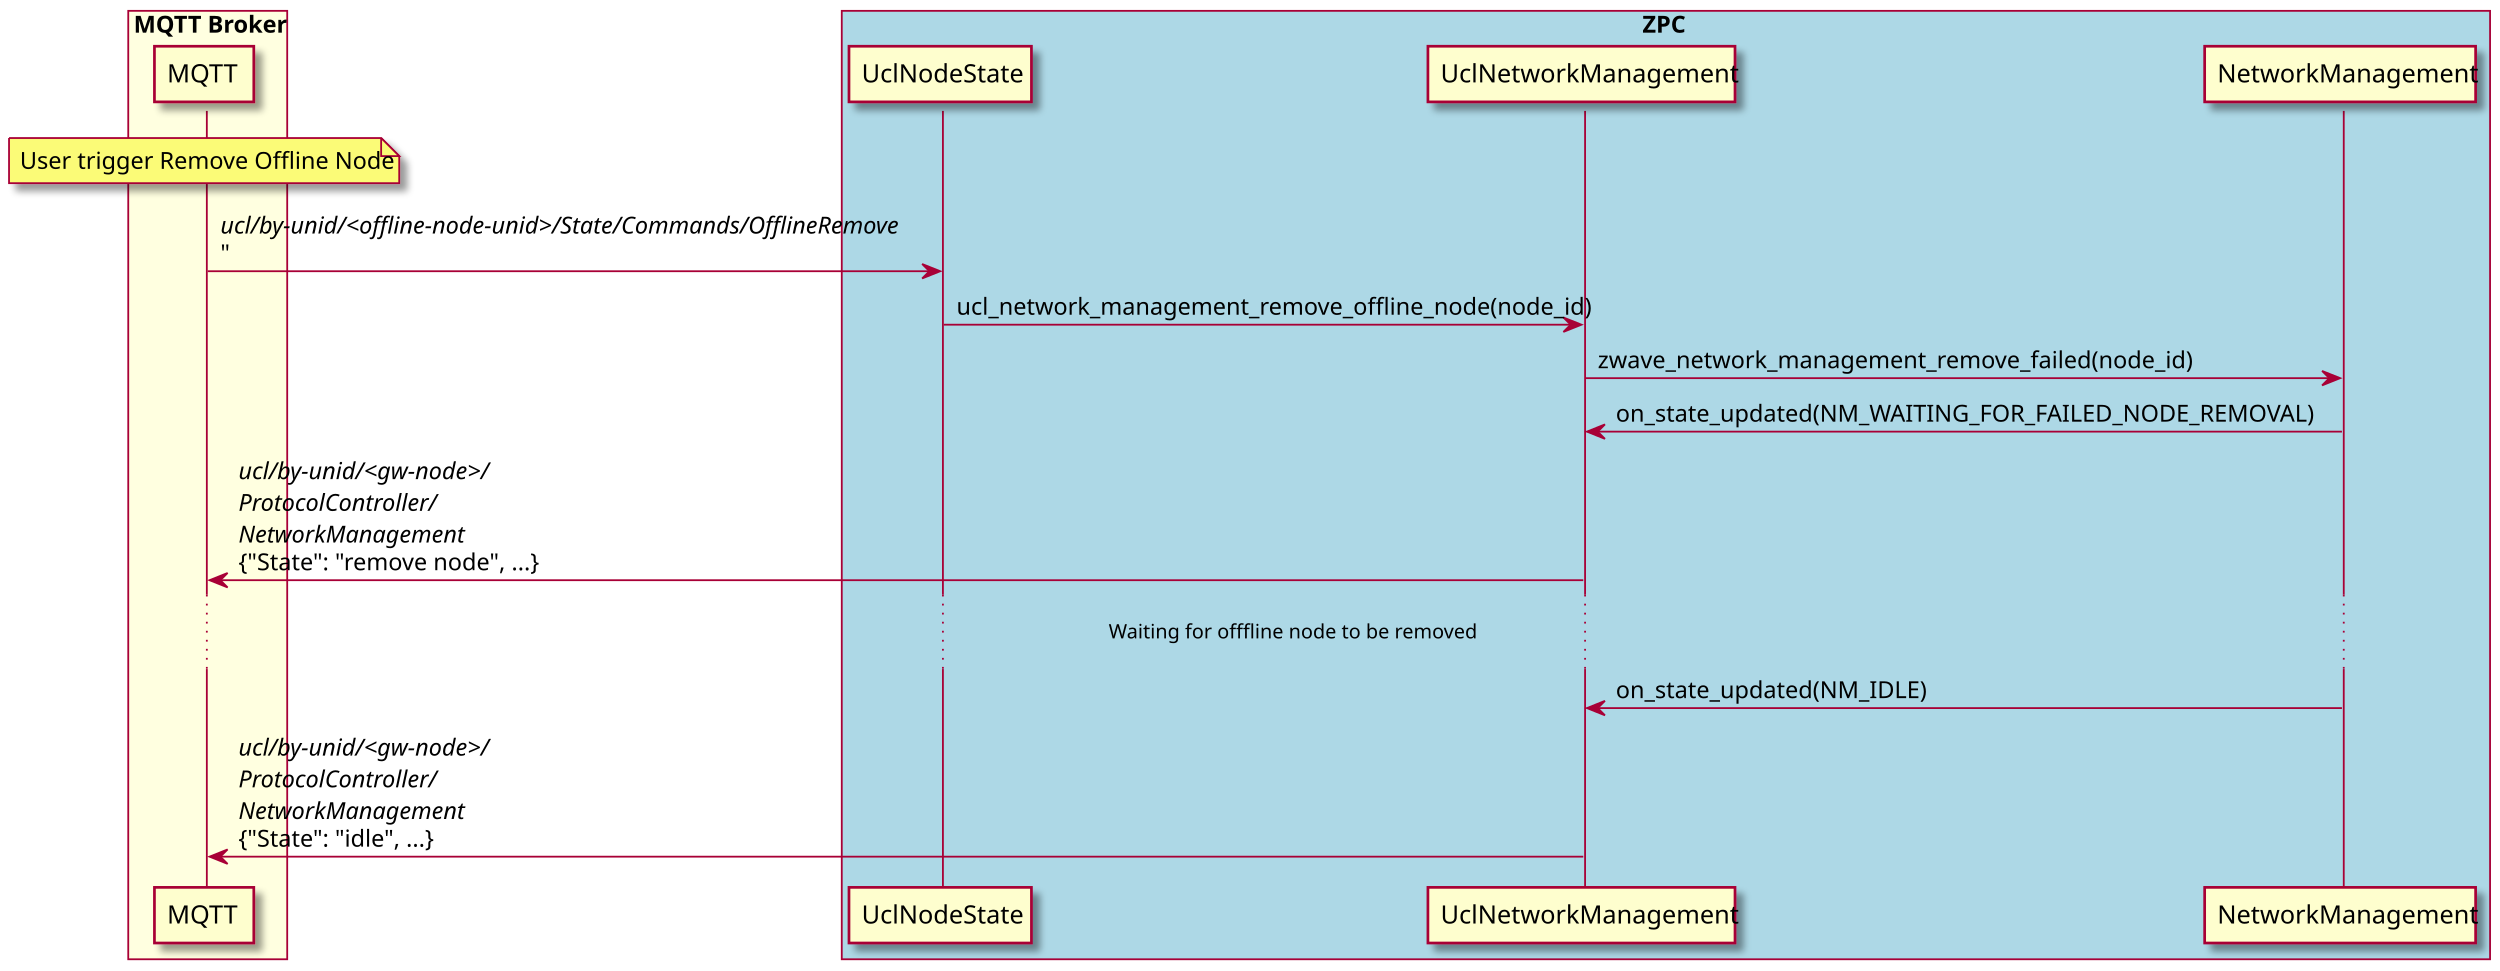
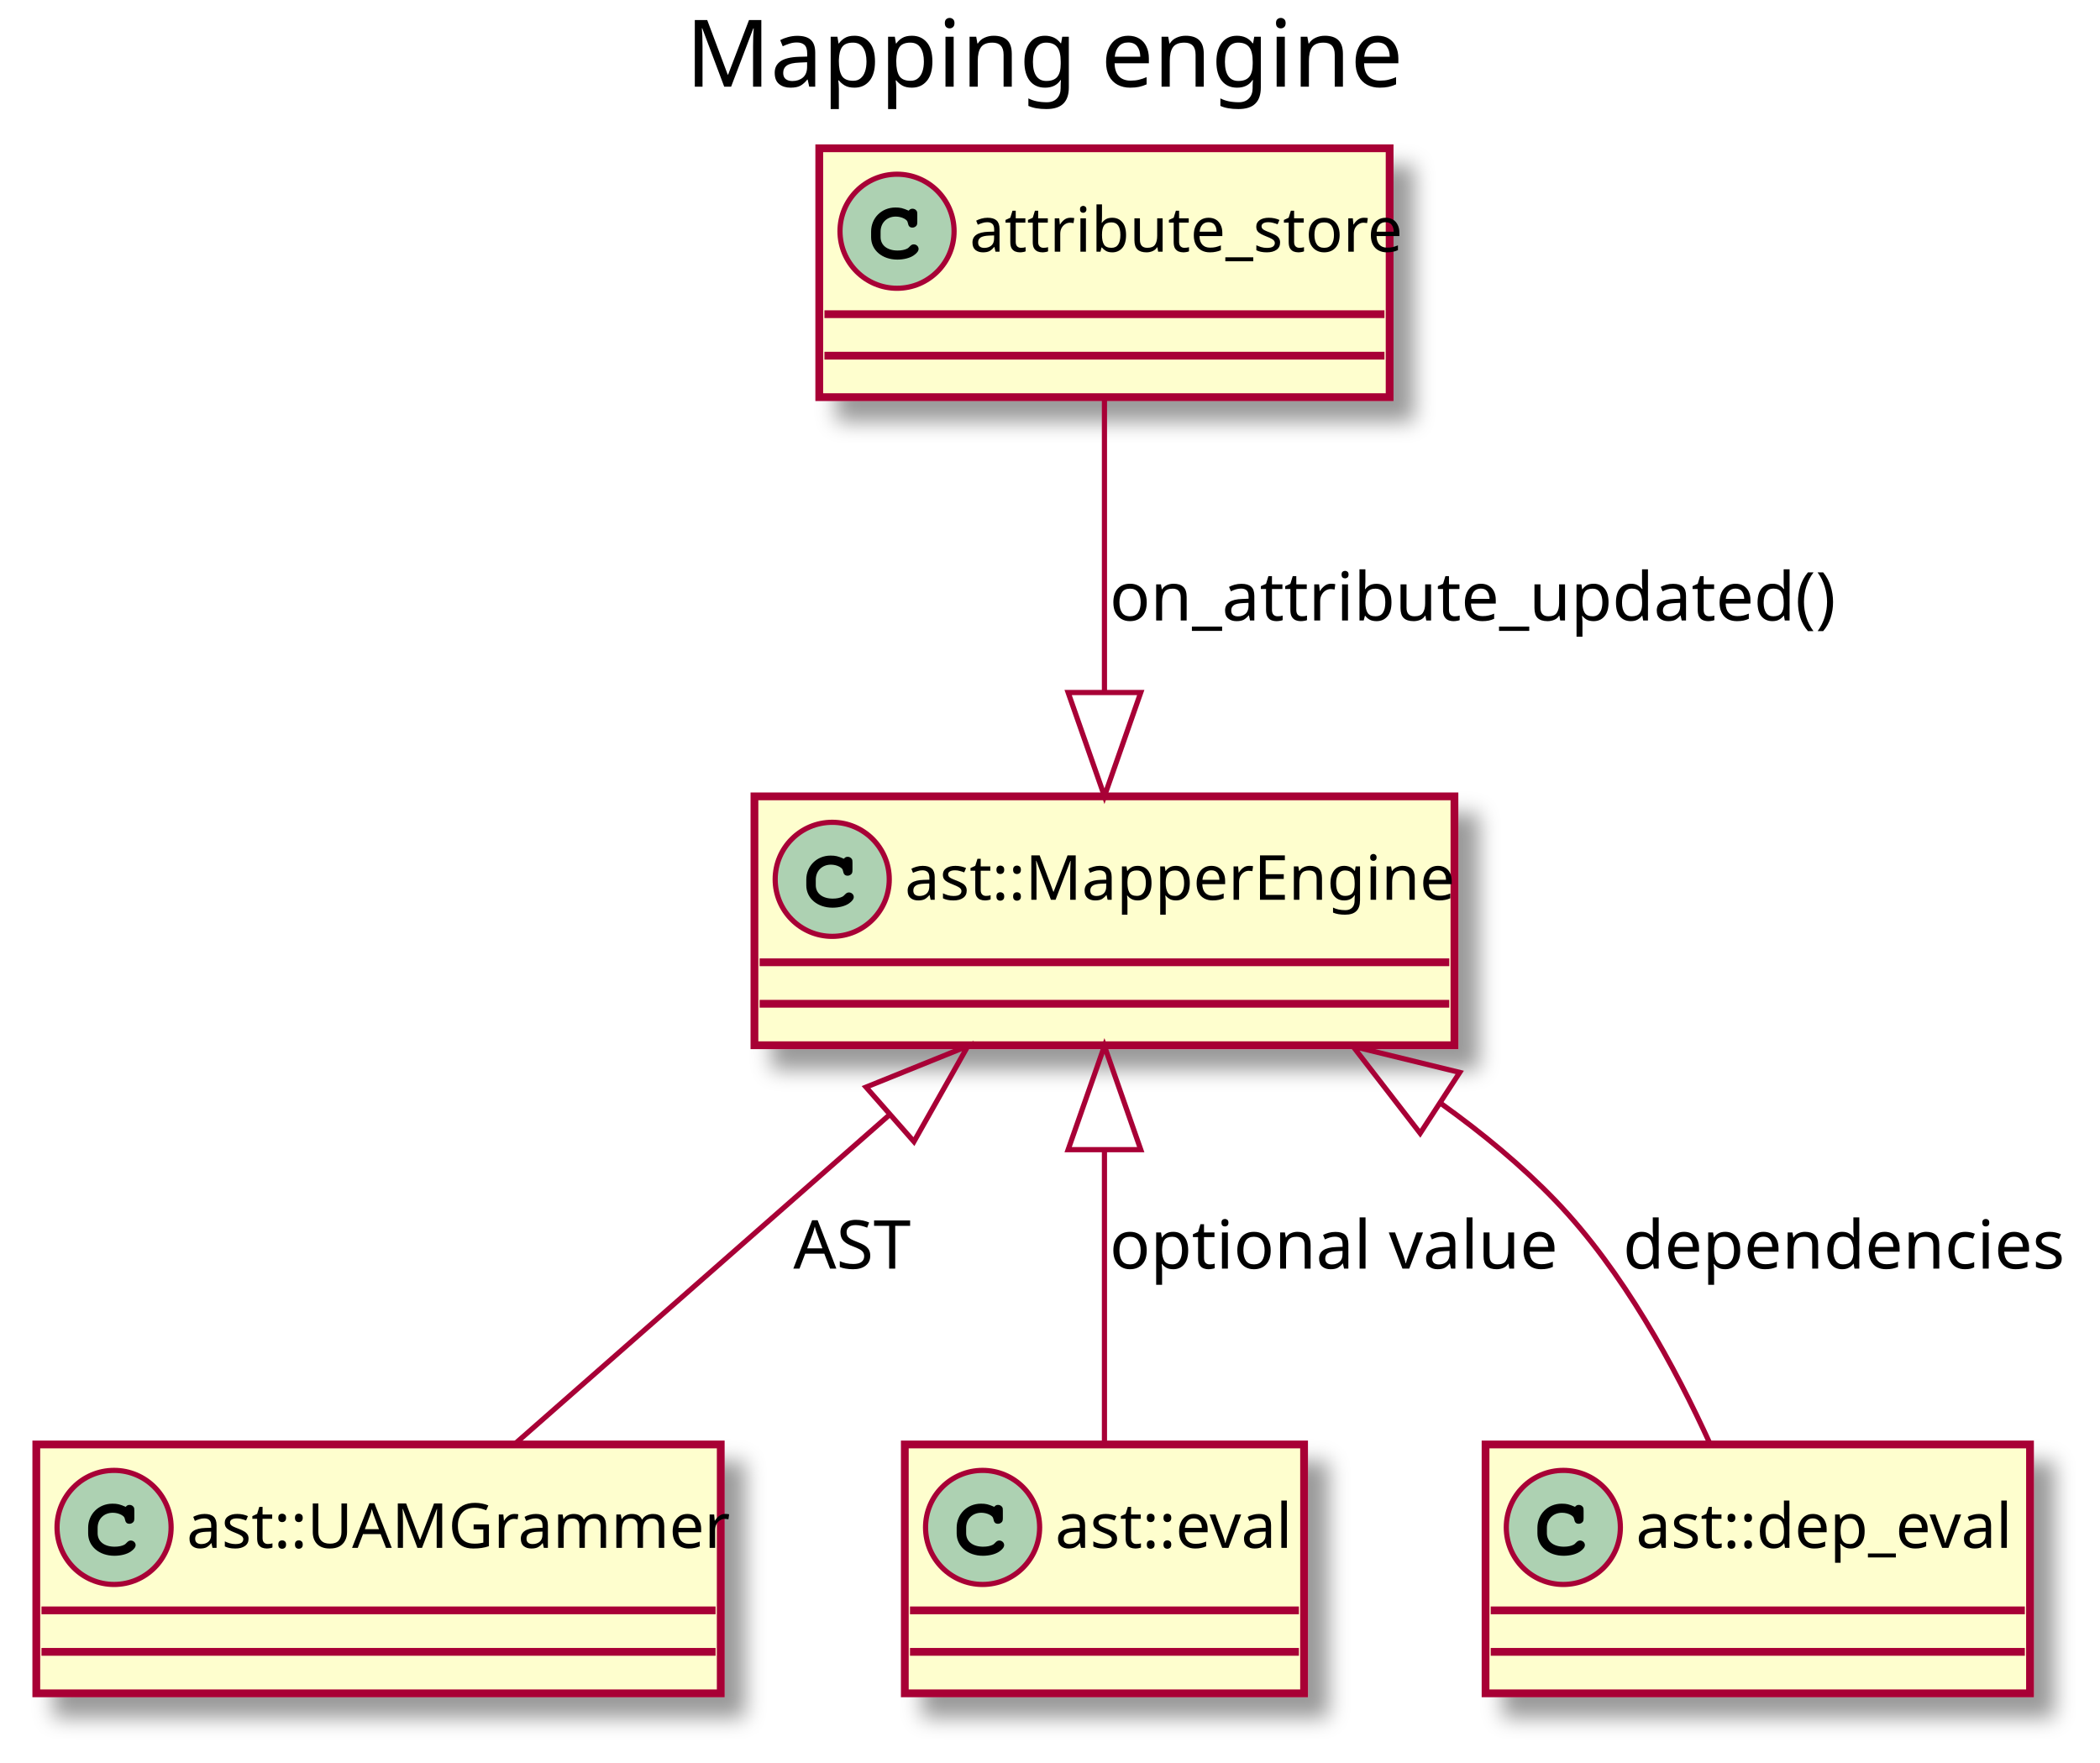
- <svg xmlns="http://www.w3.org/2000/svg" contentScriptType="application/ecmascript" contentStyleType="text/css" height="537px" preserveAspectRatio="none" style="width:1384px;height:537px;background:#FFFFFF;" version="1.1" viewBox="0 0 1384 537" width="1384px" zoomAndPan="magnify">
+ <svg xmlns="http://www.w3.org/2000/svg" contentScriptType="application/ecmascript" contentStyleType="text/css" height="340px" preserveAspectRatio="none" style="width:405px;height:340px;background:#FFFFFF;" version="1.1" viewBox="0 0 405 340" width="405px" zoomAndPan="magnify">
  <defs>
-     <filter height="300%" id="f1vz58em2xs2ao" width="300%" x="-1" y="-1">
+     <filter height="300%" id="f18yoto2ya3dj4" width="300%" x="-1" y="-1">
      <feGaussianBlur result="blurOut" stdDeviation="2.0" />
      <feColorMatrix in="blurOut" result="blurOut2" type="matrix" values="0 0 0 0 0 0 0 0 0 0 0 0 0 0 0 0 0 0 .4 0" />
      <feOffset dx="4.0" dy="4.0" in="blurOut2" result="blurOut3" />
      <feBlend in="SourceGraphic" in2="blurOut3" mode="normal" />
    </filter>
  </defs>
  <g>
-     <rect fill="#FFFFE0" height="525.05" style="stroke:#A80036;stroke-width:1.0;" width="88" x="71" y="6" />
-     <text fill="#000000" font-family="sans-serif" font-size="13" font-weight="bold" lengthAdjust="spacing" textLength="82" x="74" y="18.077">MQTT Broker</text>
-     <rect fill="#ADD8E6" height="525.05" style="stroke:#A80036;stroke-width:1.0;" width="912.5" x="466" y="6" />
-     <text fill="#000000" font-family="sans-serif" font-size="13" font-weight="bold" lengthAdjust="spacing" textLength="26" x="909.25" y="18.077">ZPC</text>
-     <line style="stroke:#A80036;stroke-width:1.0;" x1="114.5" x2="114.5" y1="61.4" y2="329.2" />
-     <line style="stroke:#A80036;stroke-width:1.0;stroke-dasharray:1.0,4.0;" x1="114.5" x2="114.5" y1="329.2" y2="370.4" />
-     <line style="stroke:#A80036;stroke-width:1.0;" x1="114.5" x2="114.5" y1="370.4" y2="492.25" />
-     <line style="stroke:#A80036;stroke-width:1.0;" x1="522" x2="522" y1="61.4" y2="329.2" />
-     <line style="stroke:#A80036;stroke-width:1.0;stroke-dasharray:1.0,4.0;" x1="522" x2="522" y1="329.2" y2="370.4" />
-     <line style="stroke:#A80036;stroke-width:1.0;" x1="522" x2="522" y1="370.4" y2="492.25" />
-     <line style="stroke:#A80036;stroke-width:1.0;" x1="877.5" x2="877.5" y1="61.4" y2="329.2" />
-     <line style="stroke:#A80036;stroke-width:1.0;stroke-dasharray:1.0,4.0;" x1="877.5" x2="877.5" y1="329.2" y2="370.4" />
-     <line style="stroke:#A80036;stroke-width:1.0;" x1="877.5" x2="877.5" y1="370.4" y2="492.25" />
-     <line style="stroke:#A80036;stroke-width:1.0;" x1="1297.5" x2="1297.5" y1="61.4" y2="329.2" />
-     <line style="stroke:#A80036;stroke-width:1.0;stroke-dasharray:1.0,4.0;" x1="1297.5" x2="1297.5" y1="329.2" y2="370.4" />
-     <line style="stroke:#A80036;stroke-width:1.0;" x1="1297.5" x2="1297.5" y1="370.4" y2="492.25" />
-     <rect fill="#FEFECE" filter="url(#f1vz58em2xs2ao)" height="30.8" style="stroke:#A80036;stroke-width:1.5;" width="55" x="85.5" y="25.6" />
-     <text fill="#000000" font-family="sans-serif" font-size="14" lengthAdjust="spacing" textLength="41" x="92.5" y="45.606">MQTT</text>
-     <rect fill="#FEFECE" filter="url(#f1vz58em2xs2ao)" height="30.8" style="stroke:#A80036;stroke-width:1.5;" width="55" x="85.5" y="491.25" />
-     <text fill="#000000" font-family="sans-serif" font-size="14" lengthAdjust="spacing" textLength="41" x="92.5" y="511.256">MQTT</text>
-     <rect fill="#FEFECE" filter="url(#f1vz58em2xs2ao)" height="30.8" style="stroke:#A80036;stroke-width:1.5;" width="101" x="470" y="25.6" />
-     <text fill="#000000" font-family="sans-serif" font-size="14" lengthAdjust="spacing" textLength="87" x="477" y="45.606">UclNodeState</text>
-     <rect fill="#FEFECE" filter="url(#f1vz58em2xs2ao)" height="30.8" style="stroke:#A80036;stroke-width:1.5;" width="101" x="470" y="491.25" />
-     <text fill="#000000" font-family="sans-serif" font-size="14" lengthAdjust="spacing" textLength="87" x="477" y="511.256">UclNodeState</text>
-     <rect fill="#FEFECE" filter="url(#f1vz58em2xs2ao)" height="30.8" style="stroke:#A80036;stroke-width:1.5;" width="170" x="790.5" y="25.6" />
-     <text fill="#000000" font-family="sans-serif" font-size="14" lengthAdjust="spacing" textLength="156" x="797.5" y="45.606">UclNetworkManagement</text>
-     <rect fill="#FEFECE" filter="url(#f1vz58em2xs2ao)" height="30.8" style="stroke:#A80036;stroke-width:1.5;" width="170" x="790.5" y="491.25" />
-     <text fill="#000000" font-family="sans-serif" font-size="14" lengthAdjust="spacing" textLength="156" x="797.5" y="511.256">UclNetworkManagement</text>
-     <rect fill="#FEFECE" filter="url(#f1vz58em2xs2ao)" height="30.8" style="stroke:#A80036;stroke-width:1.5;" width="150" x="1220.5" y="25.6" />
-     <text fill="#000000" font-family="sans-serif" font-size="14" lengthAdjust="spacing" textLength="136" x="1227.5" y="45.606">NetworkManagement</text>
-     <rect fill="#FEFECE" filter="url(#f1vz58em2xs2ao)" height="30.8" style="stroke:#A80036;stroke-width:1.5;" width="150" x="1220.5" y="491.25" />
-     <text fill="#000000" font-family="sans-serif" font-size="14" lengthAdjust="spacing" textLength="136" x="1227.5" y="511.256">NetworkManagement</text>
-     <path d="M5,76.4 L5,101.4 L221,101.4 L221,86.4 L211,76.4 L5,76.4 " fill="#FBFB77" filter="url(#f1vz58em2xs2ao)" style="stroke:#A80036;stroke-width:1.0;" />
-     <path d="M211,76.4 L211,86.4 L221,86.4 L211,76.4 " fill="#FBFB77" style="stroke:#A80036;stroke-width:1.0;" />
-     <text fill="#000000" font-family="sans-serif" font-size="13" lengthAdjust="spacing" textLength="195" x="11" y="93.477">User trigger Remove Offline Node</text>
-     <polygon fill="#A80036" points="510.5,146.15,520.5,150.15,510.5,154.15,514.5,150.15" style="stroke:#A80036;stroke-width:1.0;" />
-     <line style="stroke:#A80036;stroke-width:1.0;" x1="115" x2="516.5" y1="150.15" y2="150.15" />
-     <text fill="#000000" font-family="sans-serif" font-size="13" font-style="italic" lengthAdjust="spacing" textLength="373" x="122" y="129.3">ucl/by-unid/&lt;offline-node-unid&gt;/State/Commands/OfflineRemove</text>
-     <text fill="#000000" font-family="sans-serif" font-size="13" lengthAdjust="spacing" textLength="5" x="122" y="144.627">"</text>
-     <polygon fill="#A80036" points="865.5,175.75,875.5,179.75,865.5,183.75,869.5,179.75" style="stroke:#A80036;stroke-width:1.0;" />
-     <line style="stroke:#A80036;stroke-width:1.0;" x1="522.5" x2="871.5" y1="179.75" y2="179.75" />
-     <text fill="#000000" font-family="sans-serif" font-size="13" lengthAdjust="spacing" textLength="331" x="529.5" y="174.227">ucl_network_management_remove_offline_node(node_id)</text>
-     <polygon fill="#A80036" points="1285.5,205.35,1295.5,209.35,1285.5,213.35,1289.5,209.35" style="stroke:#A80036;stroke-width:1.0;" />
-     <line style="stroke:#A80036;stroke-width:1.0;" x1="877.5" x2="1291.5" y1="209.35" y2="209.35" />
-     <text fill="#000000" font-family="sans-serif" font-size="13" lengthAdjust="spacing" textLength="312" x="884.5" y="203.827">zwave_network_management_remove_failed(node_id)</text>
-     <polygon fill="#A80036" points="888.5,234.95,878.5,238.95,888.5,242.95,884.5,238.95" style="stroke:#A80036;stroke-width:1.0;" />
-     <line style="stroke:#A80036;stroke-width:1.0;" x1="882.5" x2="1296.5" y1="238.95" y2="238.95" />
-     <text fill="#000000" font-family="sans-serif" font-size="13" lengthAdjust="spacing" textLength="396" x="894.5" y="233.427">on_state_updated(NM_WAITING_FOR_FAILED_NODE_REMOVAL)</text>
-     <polygon fill="#A80036" points="126,317.2,116,321.2,126,325.2,122,321.2" style="stroke:#A80036;stroke-width:1.0;" />
-     <line style="stroke:#A80036;stroke-width:1.0;" x1="120" x2="876.5" y1="321.2" y2="321.2" />
-     <text fill="#000000" font-family="sans-serif" font-size="13" font-style="italic" lengthAdjust="spacing" textLength="135" x="132" y="265.25">ucl/by-unid/&lt;gw-node&gt;/</text>
-     <text fill="#000000" font-family="sans-serif" font-size="13" font-style="italic" lengthAdjust="spacing" textLength="107" x="132" y="282.8">ProtocolController/</text>
-     <text fill="#000000" font-family="sans-serif" font-size="13" font-style="italic" lengthAdjust="spacing" textLength="122" x="132" y="300.35">NetworkManagement</text>
-     <text fill="#000000" font-family="sans-serif" font-size="13" lengthAdjust="spacing" textLength="162" x="132" y="315.677">{"State": "remove node", ...}</text>
-     <text fill="#000000" font-family="sans-serif" font-size="11" lengthAdjust="spacing" textLength="185" x="613.75" y="353.419">Waiting for offfline node to be removed</text>
-     <polygon fill="#A80036" points="888.5,388,878.5,392,888.5,396,884.5,392" style="stroke:#A80036;stroke-width:1.0;" />
-     <line style="stroke:#A80036;stroke-width:1.0;" x1="882.5" x2="1296.5" y1="392" y2="392" />
-     <text fill="#000000" font-family="sans-serif" font-size="13" lengthAdjust="spacing" textLength="167" x="894.5" y="386.477">on_state_updated(NM_IDLE)</text>
-     <polygon fill="#A80036" points="126,470.25,116,474.25,126,478.25,122,474.25" style="stroke:#A80036;stroke-width:1.0;" />
-     <line style="stroke:#A80036;stroke-width:1.0;" x1="120" x2="876.5" y1="474.25" y2="474.25" />
-     <text fill="#000000" font-family="sans-serif" font-size="13" font-style="italic" lengthAdjust="spacing" textLength="135" x="132" y="418.3">ucl/by-unid/&lt;gw-node&gt;/</text>
-     <text fill="#000000" font-family="sans-serif" font-size="13" font-style="italic" lengthAdjust="spacing" textLength="107" x="132" y="435.85">ProtocolController/</text>
-     <text fill="#000000" font-family="sans-serif" font-size="13" font-style="italic" lengthAdjust="spacing" textLength="122" x="132" y="453.4">NetworkManagement</text>
-     <text fill="#000000" font-family="sans-serif" font-size="13" lengthAdjust="spacing" textLength="107" x="132" y="468.727">{"State": "idle", ...}</text>
+     <text fill="#000000" font-family="sans-serif" font-size="18" lengthAdjust="spacing" textLength="128" x="132.25" y="16.722">Mapping engine</text>
+     <rect codeLine="253" fill="#FEFECE" filter="url(#f18yoto2ya3dj4)" height="48" id="ast::MapperEngine" style="stroke:#A80036;stroke-width:1.5;" width="135" x="145.5" y="153.6" />
+     <ellipse cx="160.5" cy="169.6" fill="#ADD1B2" rx="11" ry="11" style="stroke:#A80036;stroke-width:1.0;" />
+     <path d="M155.5,170.756 C155.5,173.256 157.641,175.069 160.562,175.069 C161.797,175.069 162.969,174.772 163.719,174.256 C164.328,173.834 164.656,173.412 164.656,173.006 C164.656,172.537 164.234,172.131 163.734,172.131 C163.5,172.131 163.281,172.209 163.078,172.412 C162.641,172.85 162.641,172.85 162.469,172.944 C162.016,173.178 161.375,173.319 160.609,173.319 C158.609,173.319 157.328,172.303 157.328,170.725 L157.328,169.678 C157.328,167.975 158.547,166.772 160.25,166.772 C160.828,166.772 161.406,166.912 161.875,167.162 C162.344,167.428 162.516,167.615 162.578,167.975 C162.703,168.647 162.953,168.897 163.484,168.897 C163.766,168.897 164.047,168.756 164.234,168.537 C164.359,168.365 164.406,168.194 164.406,167.756 L164.406,166.397 C164.406,165.975 164.391,165.834 164.266,165.662 C164.094,165.412 163.812,165.256 163.484,165.256 C163.172,165.256 162.969,165.365 162.75,165.631 C161.578,165.131 161.141,165.022 160.188,165.022 C157.516,165.022 155.5,167.037 155.5,169.662 L155.5,170.756 Z " fill="#000000" />
+     <text fill="#000000" font-family="sans-serif" font-size="12" lengthAdjust="spacing" textLength="103" x="174.5" y="173.548">ast::MapperEngine</text>
+     <line style="stroke:#A80036;stroke-width:1.5;" x1="146.5" x2="279.5" y1="185.6" y2="185.6" />
+     <line style="stroke:#A80036;stroke-width:1.5;" x1="146.5" x2="279.5" y1="193.6" y2="193.6" />
+     <rect codeLine="254" fill="#FEFECE" filter="url(#f18yoto2ya3dj4)" height="48" id="ast::UAMGrammer" style="stroke:#A80036;stroke-width:1.5;" width="132" x="7" y="278.6" />
+     <ellipse cx="22" cy="294.6" fill="#ADD1B2" rx="11" ry="11" style="stroke:#A80036;stroke-width:1.0;" />
+     <path d="M17,295.756 C17,298.256 19.141,300.069 22.062,300.069 C23.297,300.069 24.469,299.772 25.219,299.256 C25.828,298.834 26.156,298.412 26.156,298.006 C26.156,297.537 25.734,297.131 25.234,297.131 C25,297.131 24.781,297.209 24.578,297.412 C24.141,297.85 24.141,297.85 23.969,297.944 C23.516,298.178 22.875,298.319 22.109,298.319 C20.109,298.319 18.828,297.303 18.828,295.725 L18.828,294.678 C18.828,292.975 20.047,291.772 21.75,291.772 C22.328,291.772 22.906,291.912 23.375,292.162 C23.844,292.428 24.016,292.615 24.078,292.975 C24.203,293.647 24.453,293.897 24.984,293.897 C25.266,293.897 25.547,293.756 25.734,293.537 C25.859,293.365 25.906,293.194 25.906,292.756 L25.906,291.397 C25.906,290.975 25.891,290.834 25.766,290.662 C25.594,290.412 25.312,290.256 24.984,290.256 C24.672,290.256 24.469,290.365 24.25,290.631 C23.078,290.131 22.641,290.022 21.688,290.022 C19.016,290.022 17,292.037 17,294.662 L17,295.756 Z " fill="#000000" />
+     <text fill="#000000" font-family="sans-serif" font-size="12" lengthAdjust="spacing" textLength="100" x="36" y="298.548">ast::UAMGrammer</text>
+     <line style="stroke:#A80036;stroke-width:1.5;" x1="8" x2="138" y1="310.6" y2="310.6" />
+     <line style="stroke:#A80036;stroke-width:1.5;" x1="8" x2="138" y1="318.6" y2="318.6" />
+     <rect codeLine="255" fill="#FEFECE" filter="url(#f18yoto2ya3dj4)" height="48" id="ast::eval" style="stroke:#A80036;stroke-width:1.5;" width="77" x="174.5" y="278.6" />
+     <ellipse cx="189.5" cy="294.6" fill="#ADD1B2" rx="11" ry="11" style="stroke:#A80036;stroke-width:1.0;" />
+     <path d="M184.5,295.756 C184.5,298.256 186.641,300.069 189.562,300.069 C190.797,300.069 191.969,299.772 192.719,299.256 C193.328,298.834 193.656,298.412 193.656,298.006 C193.656,297.537 193.234,297.131 192.734,297.131 C192.5,297.131 192.281,297.209 192.078,297.412 C191.641,297.85 191.641,297.85 191.469,297.944 C191.016,298.178 190.375,298.319 189.609,298.319 C187.609,298.319 186.328,297.303 186.328,295.725 L186.328,294.678 C186.328,292.975 187.547,291.772 189.25,291.772 C189.828,291.772 190.406,291.912 190.875,292.162 C191.344,292.428 191.516,292.615 191.578,292.975 C191.703,293.647 191.953,293.897 192.484,293.897 C192.766,293.897 193.047,293.756 193.234,293.537 C193.359,293.365 193.406,293.194 193.406,292.756 L193.406,291.397 C193.406,290.975 193.391,290.834 193.266,290.662 C193.094,290.412 192.812,290.256 192.484,290.256 C192.172,290.256 191.969,290.365 191.75,290.631 C190.578,290.131 190.141,290.022 189.188,290.022 C186.516,290.022 184.5,292.037 184.5,294.662 L184.5,295.756 Z " fill="#000000" />
+     <text fill="#000000" font-family="sans-serif" font-size="12" lengthAdjust="spacing" textLength="45" x="203.5" y="298.548">ast::eval</text>
+     <line style="stroke:#A80036;stroke-width:1.5;" x1="175.5" x2="250.5" y1="310.6" y2="310.6" />
+     <line style="stroke:#A80036;stroke-width:1.5;" x1="175.5" x2="250.5" y1="318.6" y2="318.6" />
+     <rect codeLine="256" fill="#FEFECE" filter="url(#f18yoto2ya3dj4)" height="48" id="ast::dep_eval" style="stroke:#A80036;stroke-width:1.5;" width="105" x="286.5" y="278.6" />
+     <ellipse cx="301.5" cy="294.6" fill="#ADD1B2" rx="11" ry="11" style="stroke:#A80036;stroke-width:1.0;" />
+     <path d="M296.5,295.756 C296.5,298.256 298.641,300.069 301.562,300.069 C302.797,300.069 303.969,299.772 304.719,299.256 C305.328,298.834 305.656,298.412 305.656,298.006 C305.656,297.537 305.234,297.131 304.734,297.131 C304.5,297.131 304.281,297.209 304.078,297.412 C303.641,297.85 303.641,297.85 303.469,297.944 C303.016,298.178 302.375,298.319 301.609,298.319 C299.609,298.319 298.328,297.303 298.328,295.725 L298.328,294.678 C298.328,292.975 299.547,291.772 301.25,291.772 C301.828,291.772 302.406,291.912 302.875,292.162 C303.344,292.428 303.516,292.615 303.578,292.975 C303.703,293.647 303.953,293.897 304.484,293.897 C304.766,293.897 305.047,293.756 305.234,293.537 C305.359,293.365 305.406,293.194 305.406,292.756 L305.406,291.397 C305.406,290.975 305.391,290.834 305.266,290.662 C305.094,290.412 304.812,290.256 304.484,290.256 C304.172,290.256 303.969,290.365 303.75,290.631 C302.578,290.131 302.141,290.022 301.188,290.022 C298.516,290.022 296.5,292.037 296.5,294.662 L296.5,295.756 Z " fill="#000000" />
+     <text fill="#000000" font-family="sans-serif" font-size="12" lengthAdjust="spacing" textLength="73" x="315.5" y="298.548">ast::dep_eval</text>
+     <line style="stroke:#A80036;stroke-width:1.5;" x1="287.5" x2="390.5" y1="310.6" y2="310.6" />
+     <line style="stroke:#A80036;stroke-width:1.5;" x1="287.5" x2="390.5" y1="318.6" y2="318.6" />
+     <rect codeLine="257" fill="#FEFECE" filter="url(#f18yoto2ya3dj4)" height="48" id="attribute_store" style="stroke:#A80036;stroke-width:1.5;" width="110" x="158" y="28.6" />
+     <ellipse cx="173" cy="44.6" fill="#ADD1B2" rx="11" ry="11" style="stroke:#A80036;stroke-width:1.0;" />
+     <path d="M168,45.756 C168,48.256 170.141,50.069 173.062,50.069 C174.297,50.069 175.469,49.772 176.219,49.256 C176.828,48.834 177.156,48.412 177.156,48.006 C177.156,47.537 176.734,47.131 176.234,47.131 C176,47.131 175.781,47.209 175.578,47.412 C175.141,47.85 175.141,47.85 174.969,47.944 C174.516,48.178 173.875,48.319 173.109,48.319 C171.109,48.319 169.828,47.303 169.828,45.725 L169.828,44.678 C169.828,42.975 171.047,41.772 172.75,41.772 C173.328,41.772 173.906,41.912 174.375,42.162 C174.844,42.428 175.016,42.615 175.078,42.975 C175.203,43.647 175.453,43.897 175.984,43.897 C176.266,43.897 176.547,43.756 176.734,43.537 C176.859,43.365 176.906,43.194 176.906,42.756 L176.906,41.397 C176.906,40.975 176.891,40.834 176.766,40.662 C176.594,40.412 176.312,40.256 175.984,40.256 C175.672,40.256 175.469,40.365 175.25,40.631 C174.078,40.131 173.641,40.022 172.688,40.022 C170.016,40.022 168,42.037 168,44.662 L168,45.756 Z " fill="#000000" />
+     <text fill="#000000" font-family="sans-serif" font-size="12" lengthAdjust="spacing" textLength="78" x="187" y="48.548">attribute_store</text>
+     <line style="stroke:#A80036;stroke-width:1.5;" x1="159" x2="267" y1="60.6" y2="60.6" />
+     <line style="stroke:#A80036;stroke-width:1.5;" x1="159" x2="267" y1="68.6" y2="68.6" />
+     <path codeLine="259" d="M171.44,215.11 C148.04,235.67 119.52,260.73 99.21,278.57 " fill="none" id="ast::MapperEngine-backto-ast::UAMGrammer" style="stroke:#A80036;stroke-width:1.0;" />
+     <polygon fill="none" points="167.02,209.68,186.67,201.74,176.26,220.19,167.02,209.68" style="stroke:#A80036;stroke-width:1.0;" />
+     <text fill="#000000" font-family="sans-serif" font-size="13" lengthAdjust="spacing" textLength="26" x="153" y="244.677">AST</text>
+     <path codeLine="260" d="M213,221.77 C213,240.89 213,262.62 213,278.57 " fill="none" id="ast::MapperEngine-backto-ast::eval" style="stroke:#A80036;stroke-width:1.0;" />
+     <polygon fill="none" points="206,221.74,213,201.74,220,221.74,206,221.74" style="stroke:#A80036;stroke-width:1.0;" />
+     <text fill="#000000" font-family="sans-serif" font-size="13" lengthAdjust="spacing" textLength="80" x="214" y="244.677">optional value</text>
+     <path codeLine="261" d="M277.96,212.88 C285.87,218.54 293.46,224.8 300,231.6 C313.02,245.14 323.15,263.86 329.82,278.54 " fill="none" id="ast::MapperEngine-backto-ast::dep_eval" style="stroke:#A80036;stroke-width:1.0;" />
+     <polygon fill="none" points="273.89,218.58,260.93,201.81,281.52,206.84,273.89,218.58" style="stroke:#A80036;stroke-width:1.0;" />
+     <text fill="#000000" font-family="sans-serif" font-size="13" lengthAdjust="spacing" textLength="80" x="313" y="244.677">dependencies</text>
+     <path codeLine="262" d="M213,76.74 C213,92.71 213,114.44 213,133.55 " fill="none" id="attribute_store-to-ast::MapperEngine" style="stroke:#A80036;stroke-width:1.0;" />
+     <polygon fill="none" points="220,133.57,213,153.57,206,133.57,220,133.57" style="stroke:#A80036;stroke-width:1.0;" />
+     <text fill="#000000" font-family="sans-serif" font-size="13" lengthAdjust="spacing" textLength="129" x="214" y="119.677">on_attribute_updated()</text>
  </g>
</svg>
